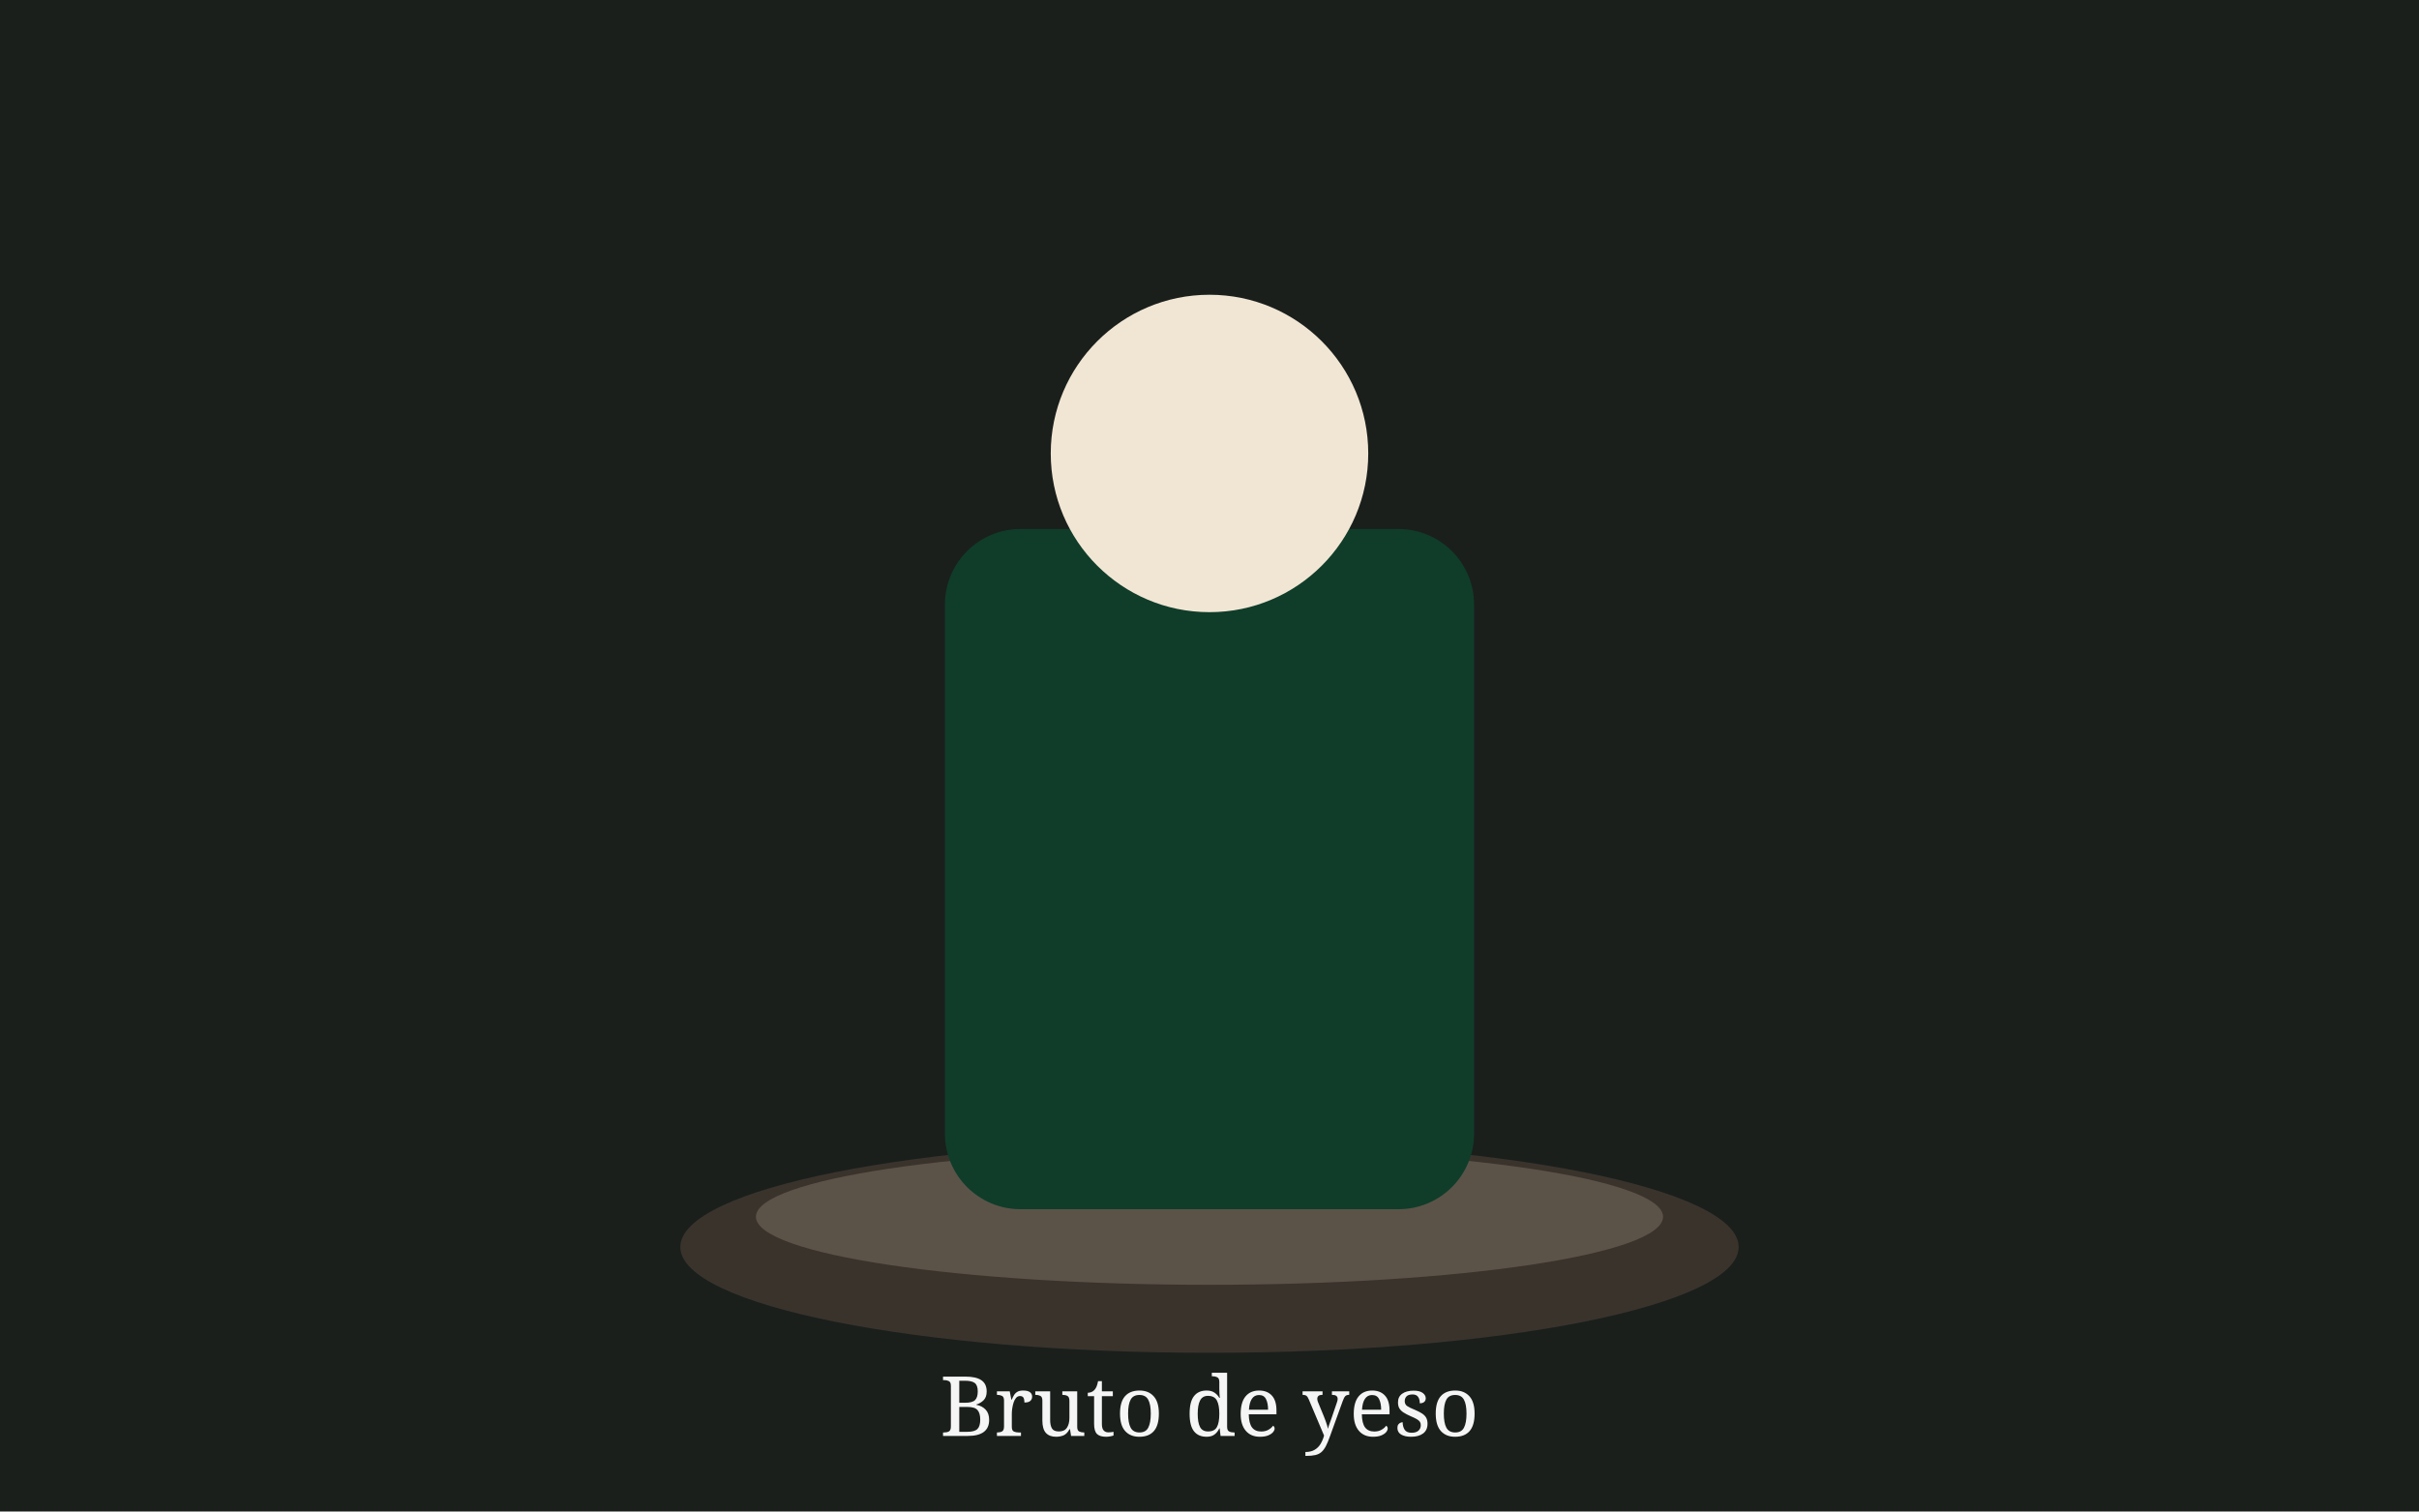
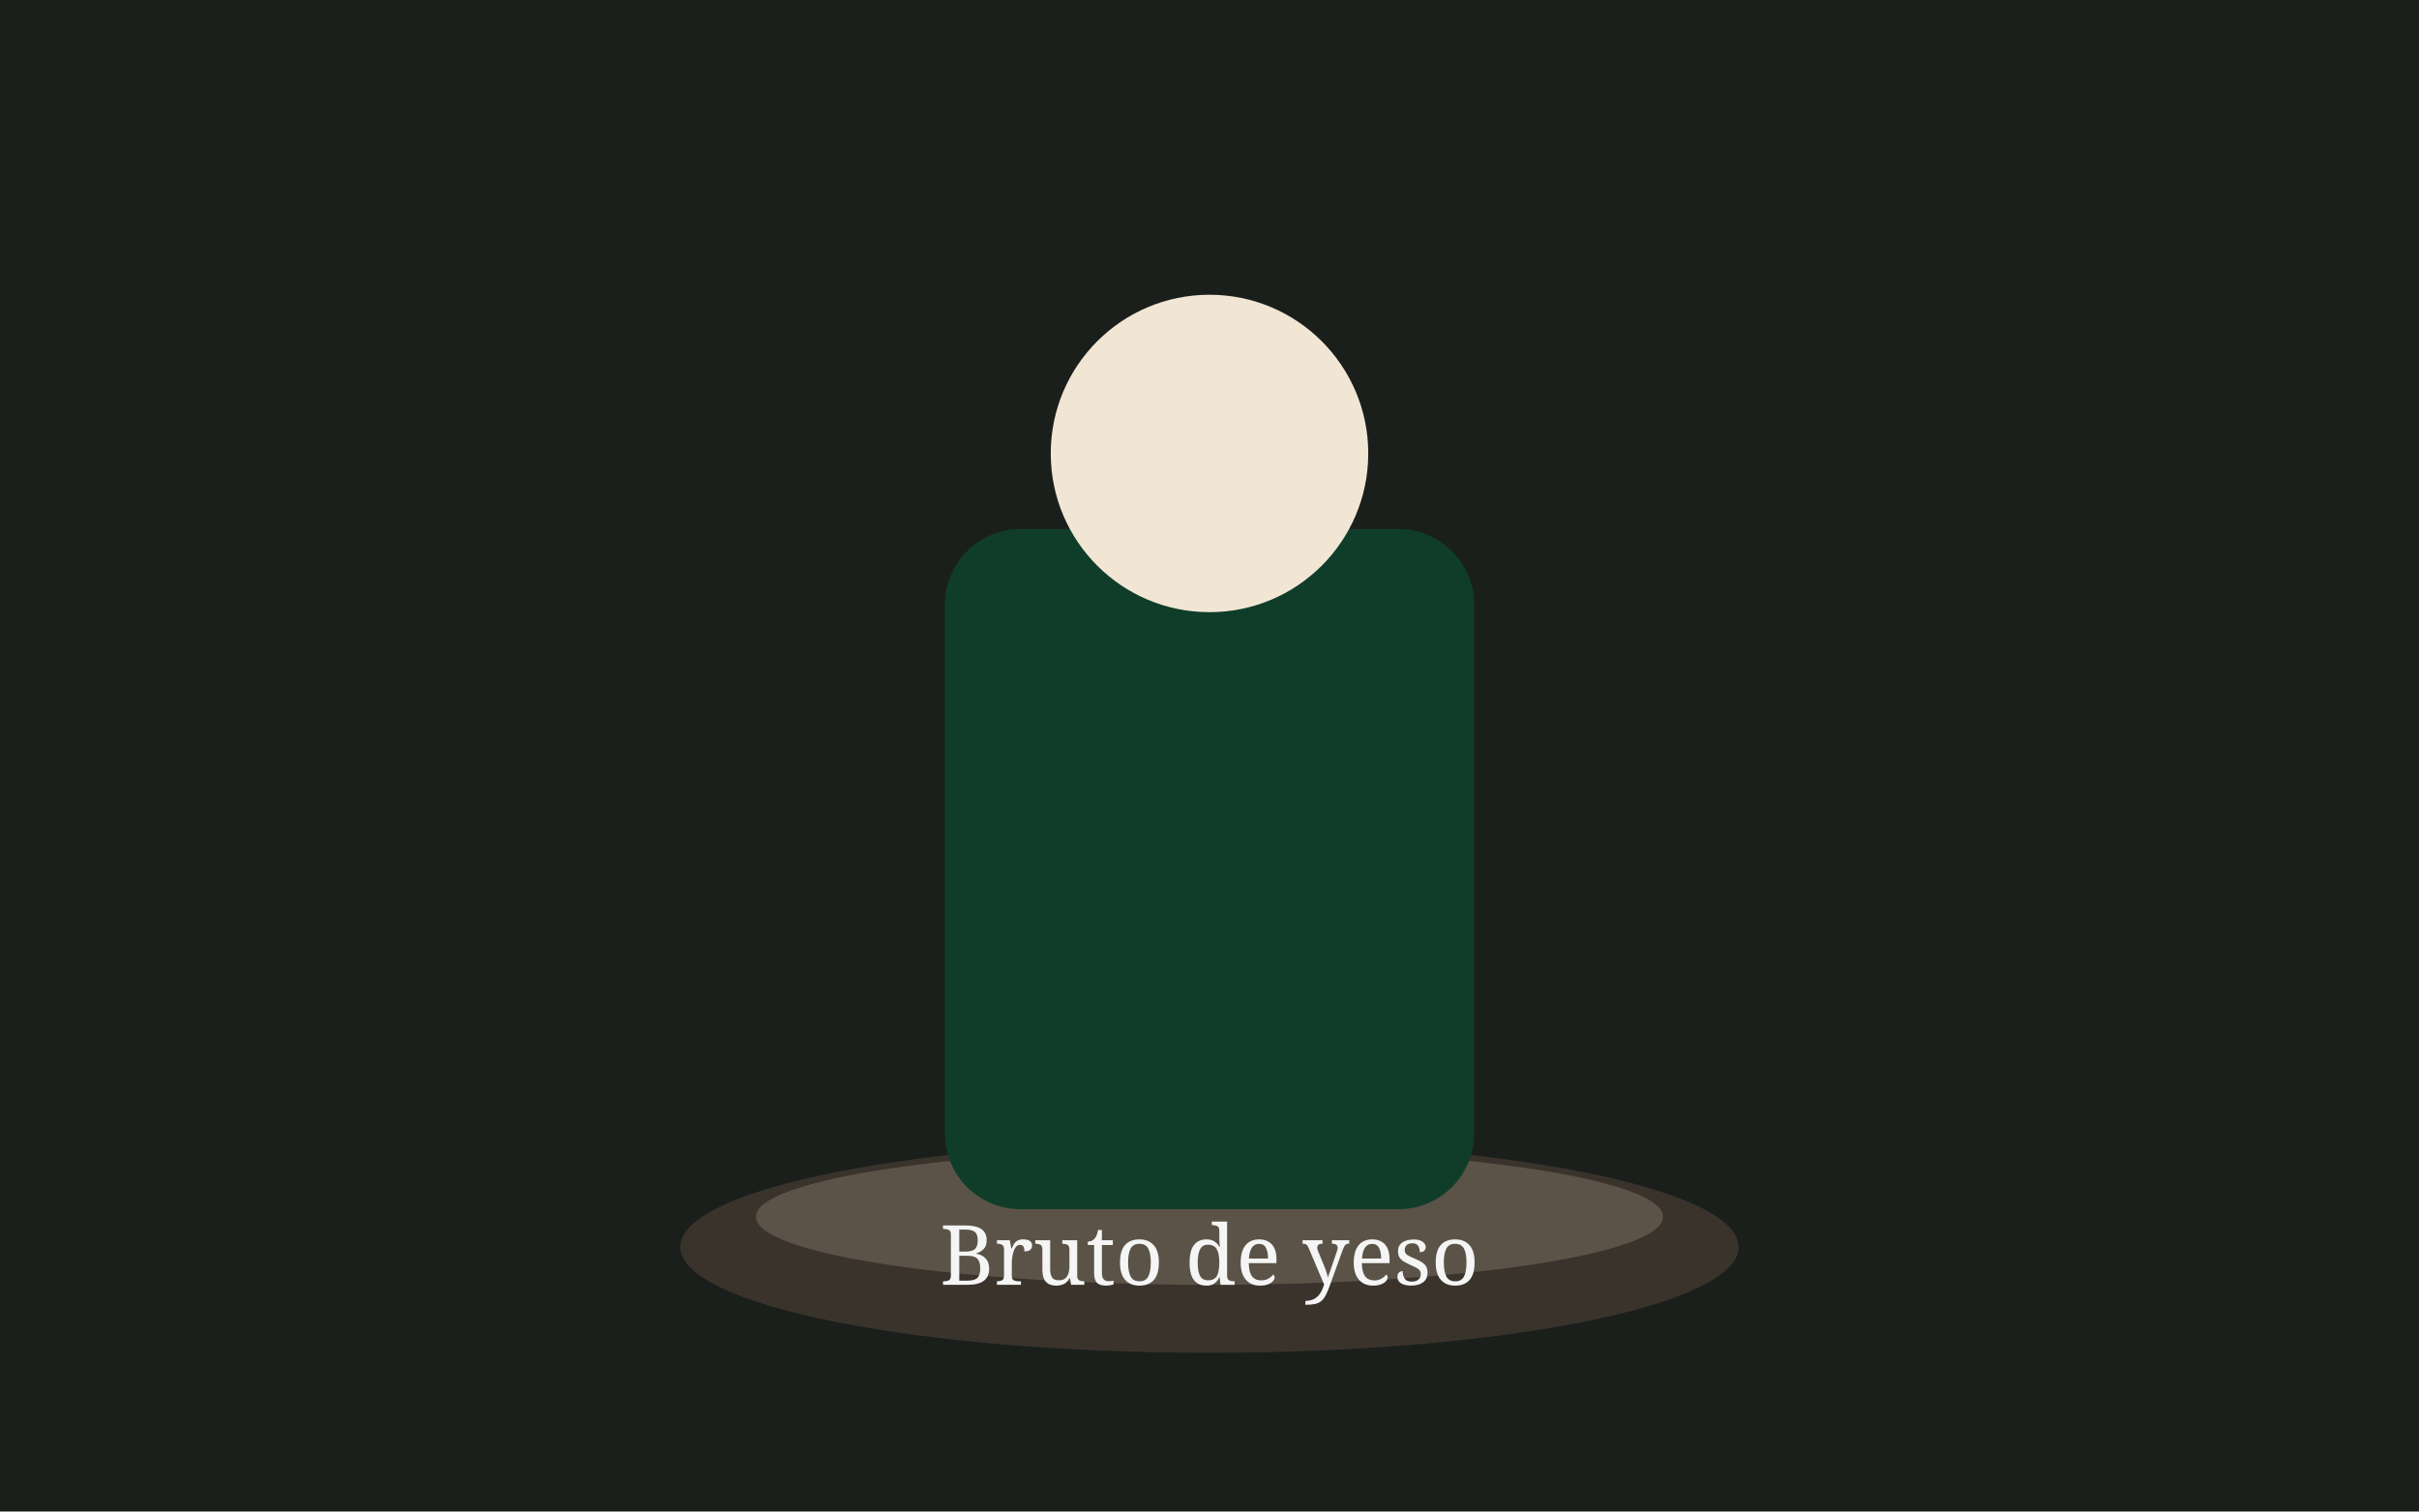
<svg xmlns="http://www.w3.org/2000/svg" viewBox="0 0 640 400" width="640" height="400">
  <rect width="640" height="400" fill="#1A1F1C" />
  <ellipse cx="320" cy="330" rx="140" ry="28" fill="#3a332c" />
  <ellipse cx="320" cy="322" rx="120" ry="18" fill="#5c5348" />
  <rect x="250" y="140" width="140" height="180" rx="20" fill="#0F3D2A" />
  <circle cx="320" cy="120" r="42" fill="#f1e6d4" />
-   <text x="320" y="380" text-anchor="middle" fill="#f4f5f4" font-size="22" font-family="Georgia">Bruto de yeso</text>
+   <text x="320" y="340" text-anchor="middle" fill="#f4f5f4" font-size="22" font-family="Georgia">Bruto de yeso</text>
</svg>
